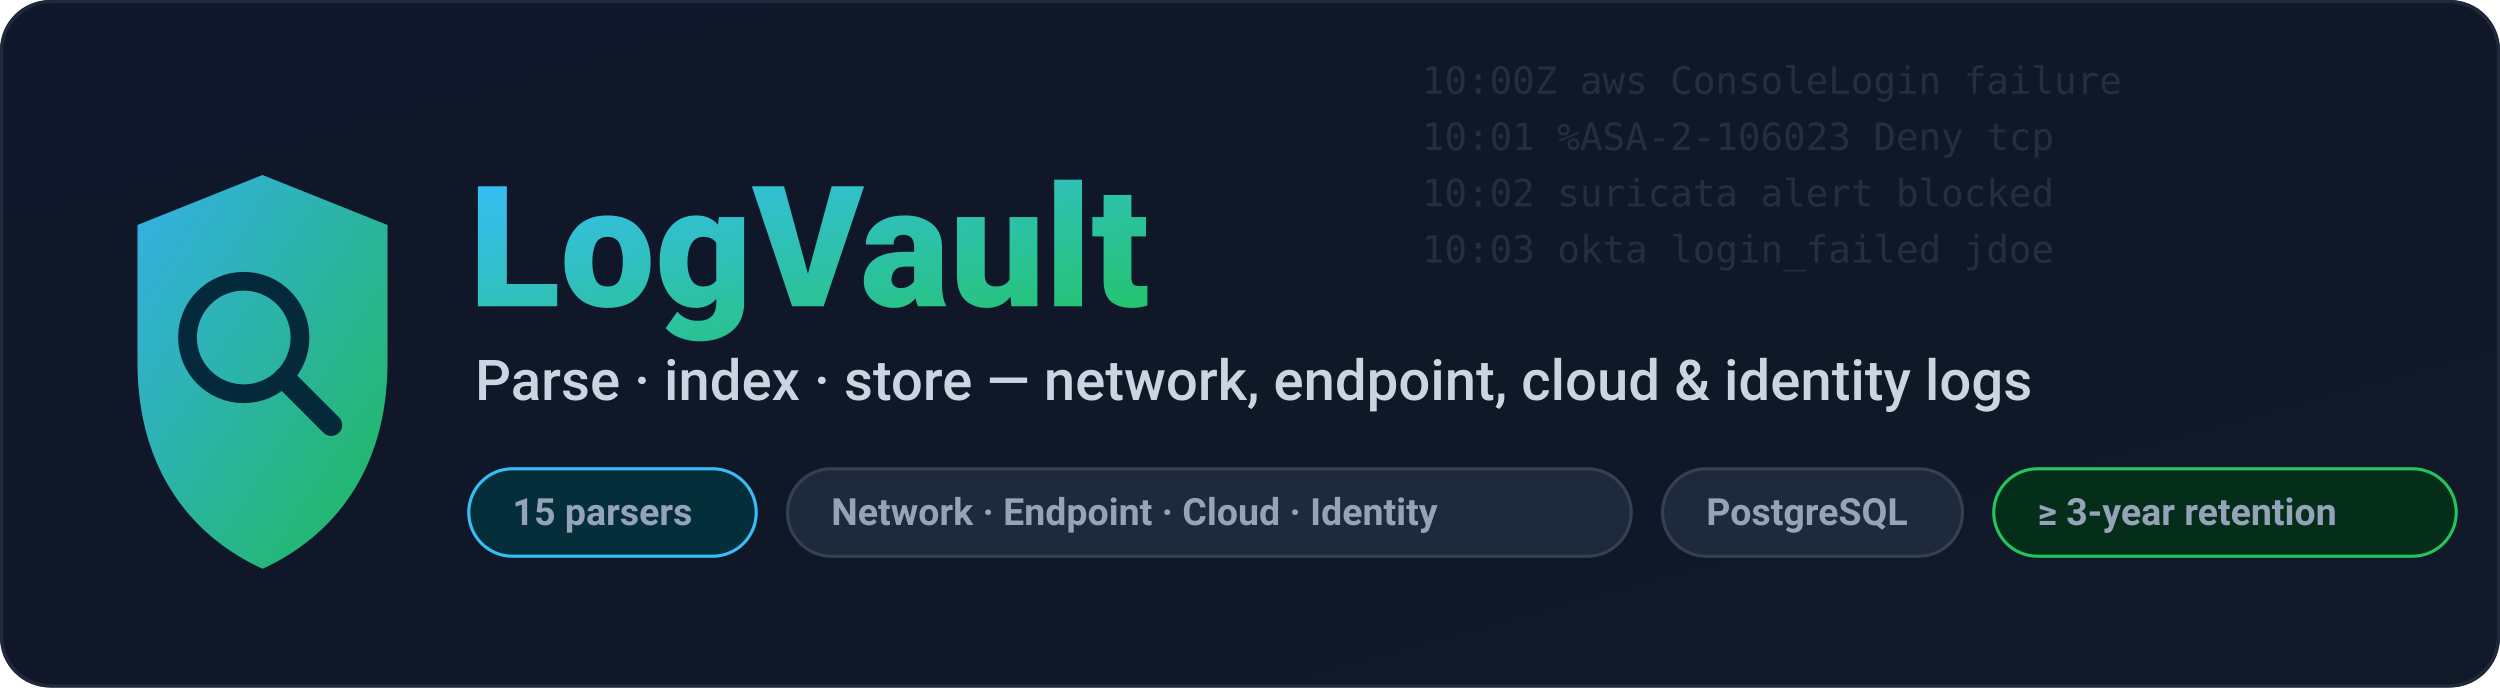
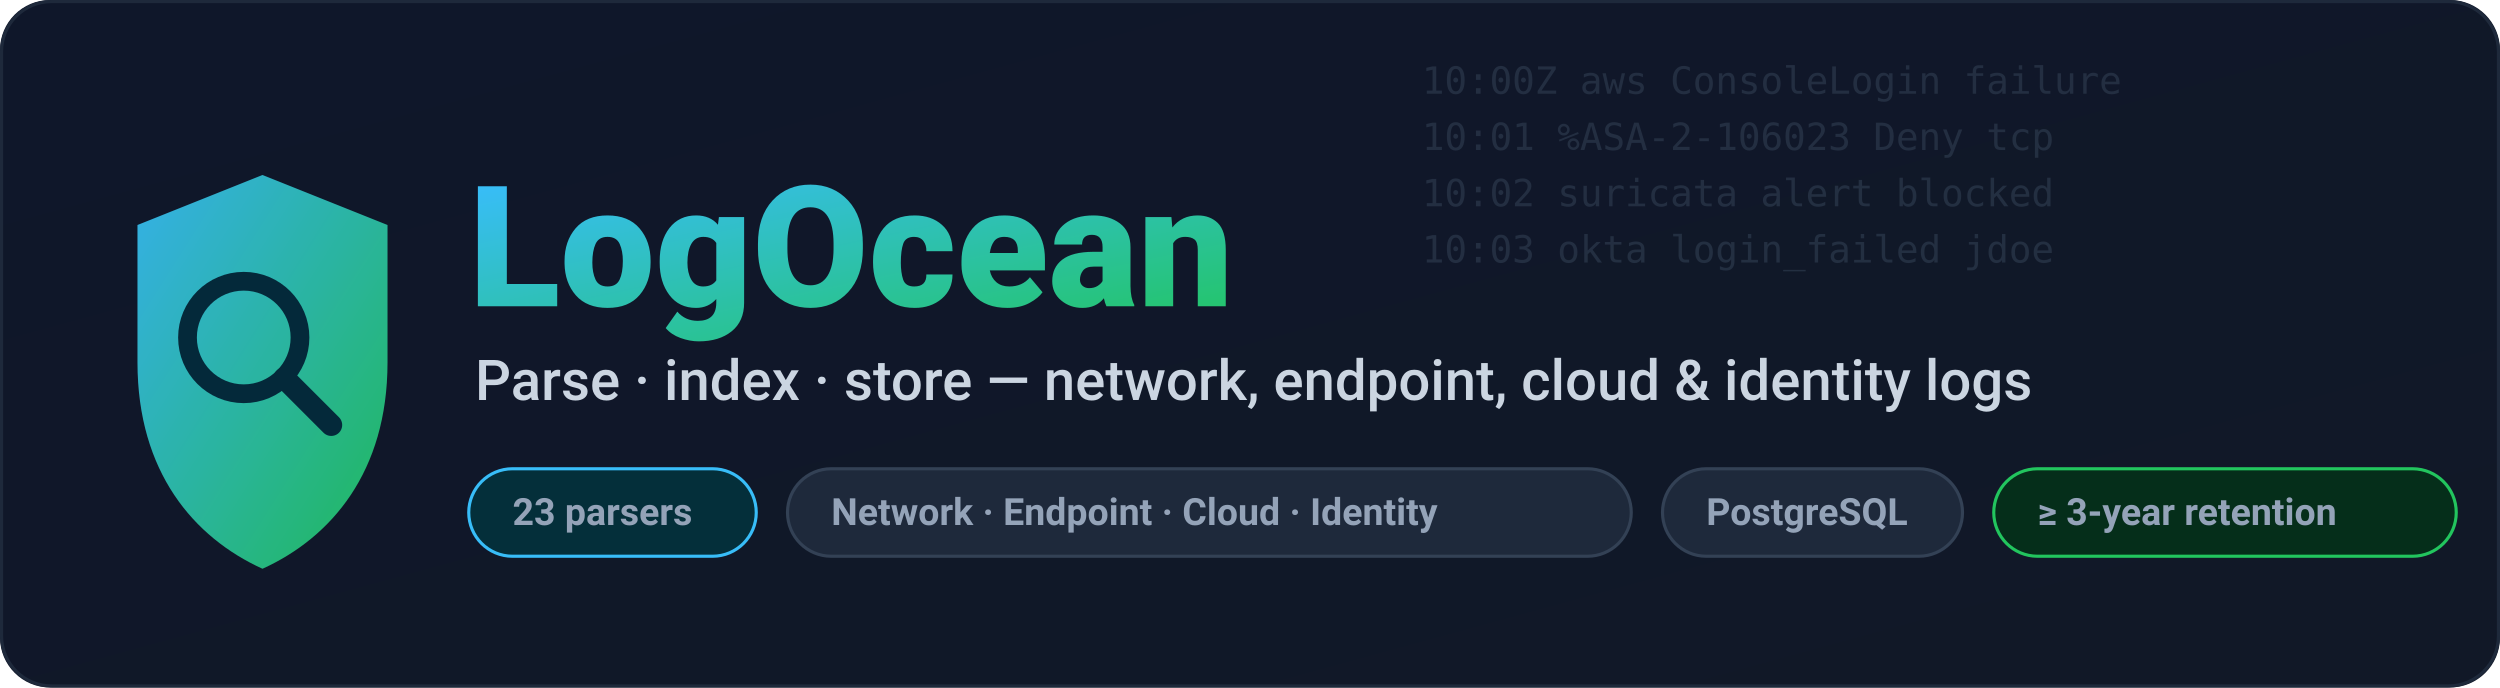
- <svg xmlns="http://www.w3.org/2000/svg" viewBox="0 0 800 220" width="800" height="220" role="img" aria-label="LogVault — multi-source log parser, indexer and long-term store">
+ <svg xmlns="http://www.w3.org/2000/svg" viewBox="0 0 800 220" width="800" height="220" role="img" aria-label="LogOcean — multi-source log parser, indexer and long-term store">
  <defs>
    <linearGradient id="bg" x1="0" y1="0" x2="1" y2="1">
      <stop offset="0" stop-color="#0f172a" />
      <stop offset="1" stop-color="#111827" />
    </linearGradient>
    <linearGradient id="accent" x1="0" y1="0" x2="1" y2="1">
      <stop offset="0" stop-color="#38bdf8" />
      <stop offset="1" stop-color="#22c55e" />
    </linearGradient>
    <style>
      .title { font: 800 54px system-ui,-apple-system,Segoe UI,Roboto,sans-serif; fill: url(#accent); }
      .sub   { font: 500 18px system-ui,-apple-system,Segoe UI,Roboto,sans-serif; fill: #cbd5e1; }
      .chip  { font: 600 12px system-ui,-apple-system,Segoe UI,Roboto,sans-serif; fill: #94a3b8; }
      .mono  { font: 12px ui-monospace,SFMono-Regular,Menlo,monospace; fill: #334155; }
    </style>
  </defs>
  <rect x="0" y="0" width="800" height="220" rx="16" fill="url(#bg)" />
  <rect x="0.5" y="0.5" width="799" height="219" rx="16" fill="none" stroke="#1e293b" />
  <g opacity="0.55">
    <text class="mono" x="455" y="30">10:00Z  aws  ConsoleLogin  failure</text>
    <text class="mono" x="455" y="48">10:01  %ASA-2-106023  Deny tcp</text>
    <text class="mono" x="455" y="66">10:02  suricata  alert  blocked</text>
    <text class="mono" x="455" y="84">10:03  okta  login_failed  jdoe</text>
  </g>
  <g transform="translate(40,52)">
    <path d="M44 4 L84 20 L84 64 C84 99 66 120 44 130 C22 120 4 99 4 64 L4 20 Z" fill="url(#accent)" />
    <path d="M44 4 L84 20 L84 64 C84 99 66 120 44 130 C22 120 4 99 4 64 L4 20 Z" fill="#0f172a" opacity="0.08" />
    <circle cx="38" cy="56" r="18" fill="none" stroke="#04293a" stroke-width="6" />
    <line x1="51" y1="69" x2="66" y2="84" stroke="#04293a" stroke-width="7" stroke-linecap="round" />
  </g>
-   <text class="title" x="150" y="98">LogVault</text>
+   <text class="title" x="150" y="98">LogOcean</text>
  <text class="sub" x="152" y="128">Parse · index · store — network, endpoint, cloud &amp; identity logs</text>
  <g transform="translate(150,150)">
    <g>
      <rect x="0" y="0" width="92" height="28" rx="14" fill="#042f3a" stroke="#38bdf8" />
-       <text class="chip" x="14" y="18" fill="#38bdf8">15 parsers</text>
+       <text class="chip" x="14" y="18" fill="#38bdf8">23 parsers</text>
    </g>
    <g transform="translate(102,0)">
      <rect x="0" y="0" width="270" height="28" rx="14" fill="#1e293b" stroke="#334155" />
      <text class="chip" x="14" y="18" textLength="244" lengthAdjust="spacingAndGlyphs">Network · Endpoint · Cloud · Identity</text>
    </g>
    <g transform="translate(382,0)">
      <rect x="0" y="0" width="96" height="28" rx="14" fill="#1e293b" stroke="#334155" />
      <text class="chip" x="14" y="18">PostgreSQL</text>
    </g>
    <g transform="translate(488,0)">
      <rect x="0" y="0" width="148" height="28" rx="14" fill="#052e1a" stroke="#22c55e" />
      <text class="chip" x="14" y="18" fill="#22c55e">≥ 3-year retention</text>
    </g>
  </g>
</svg>
